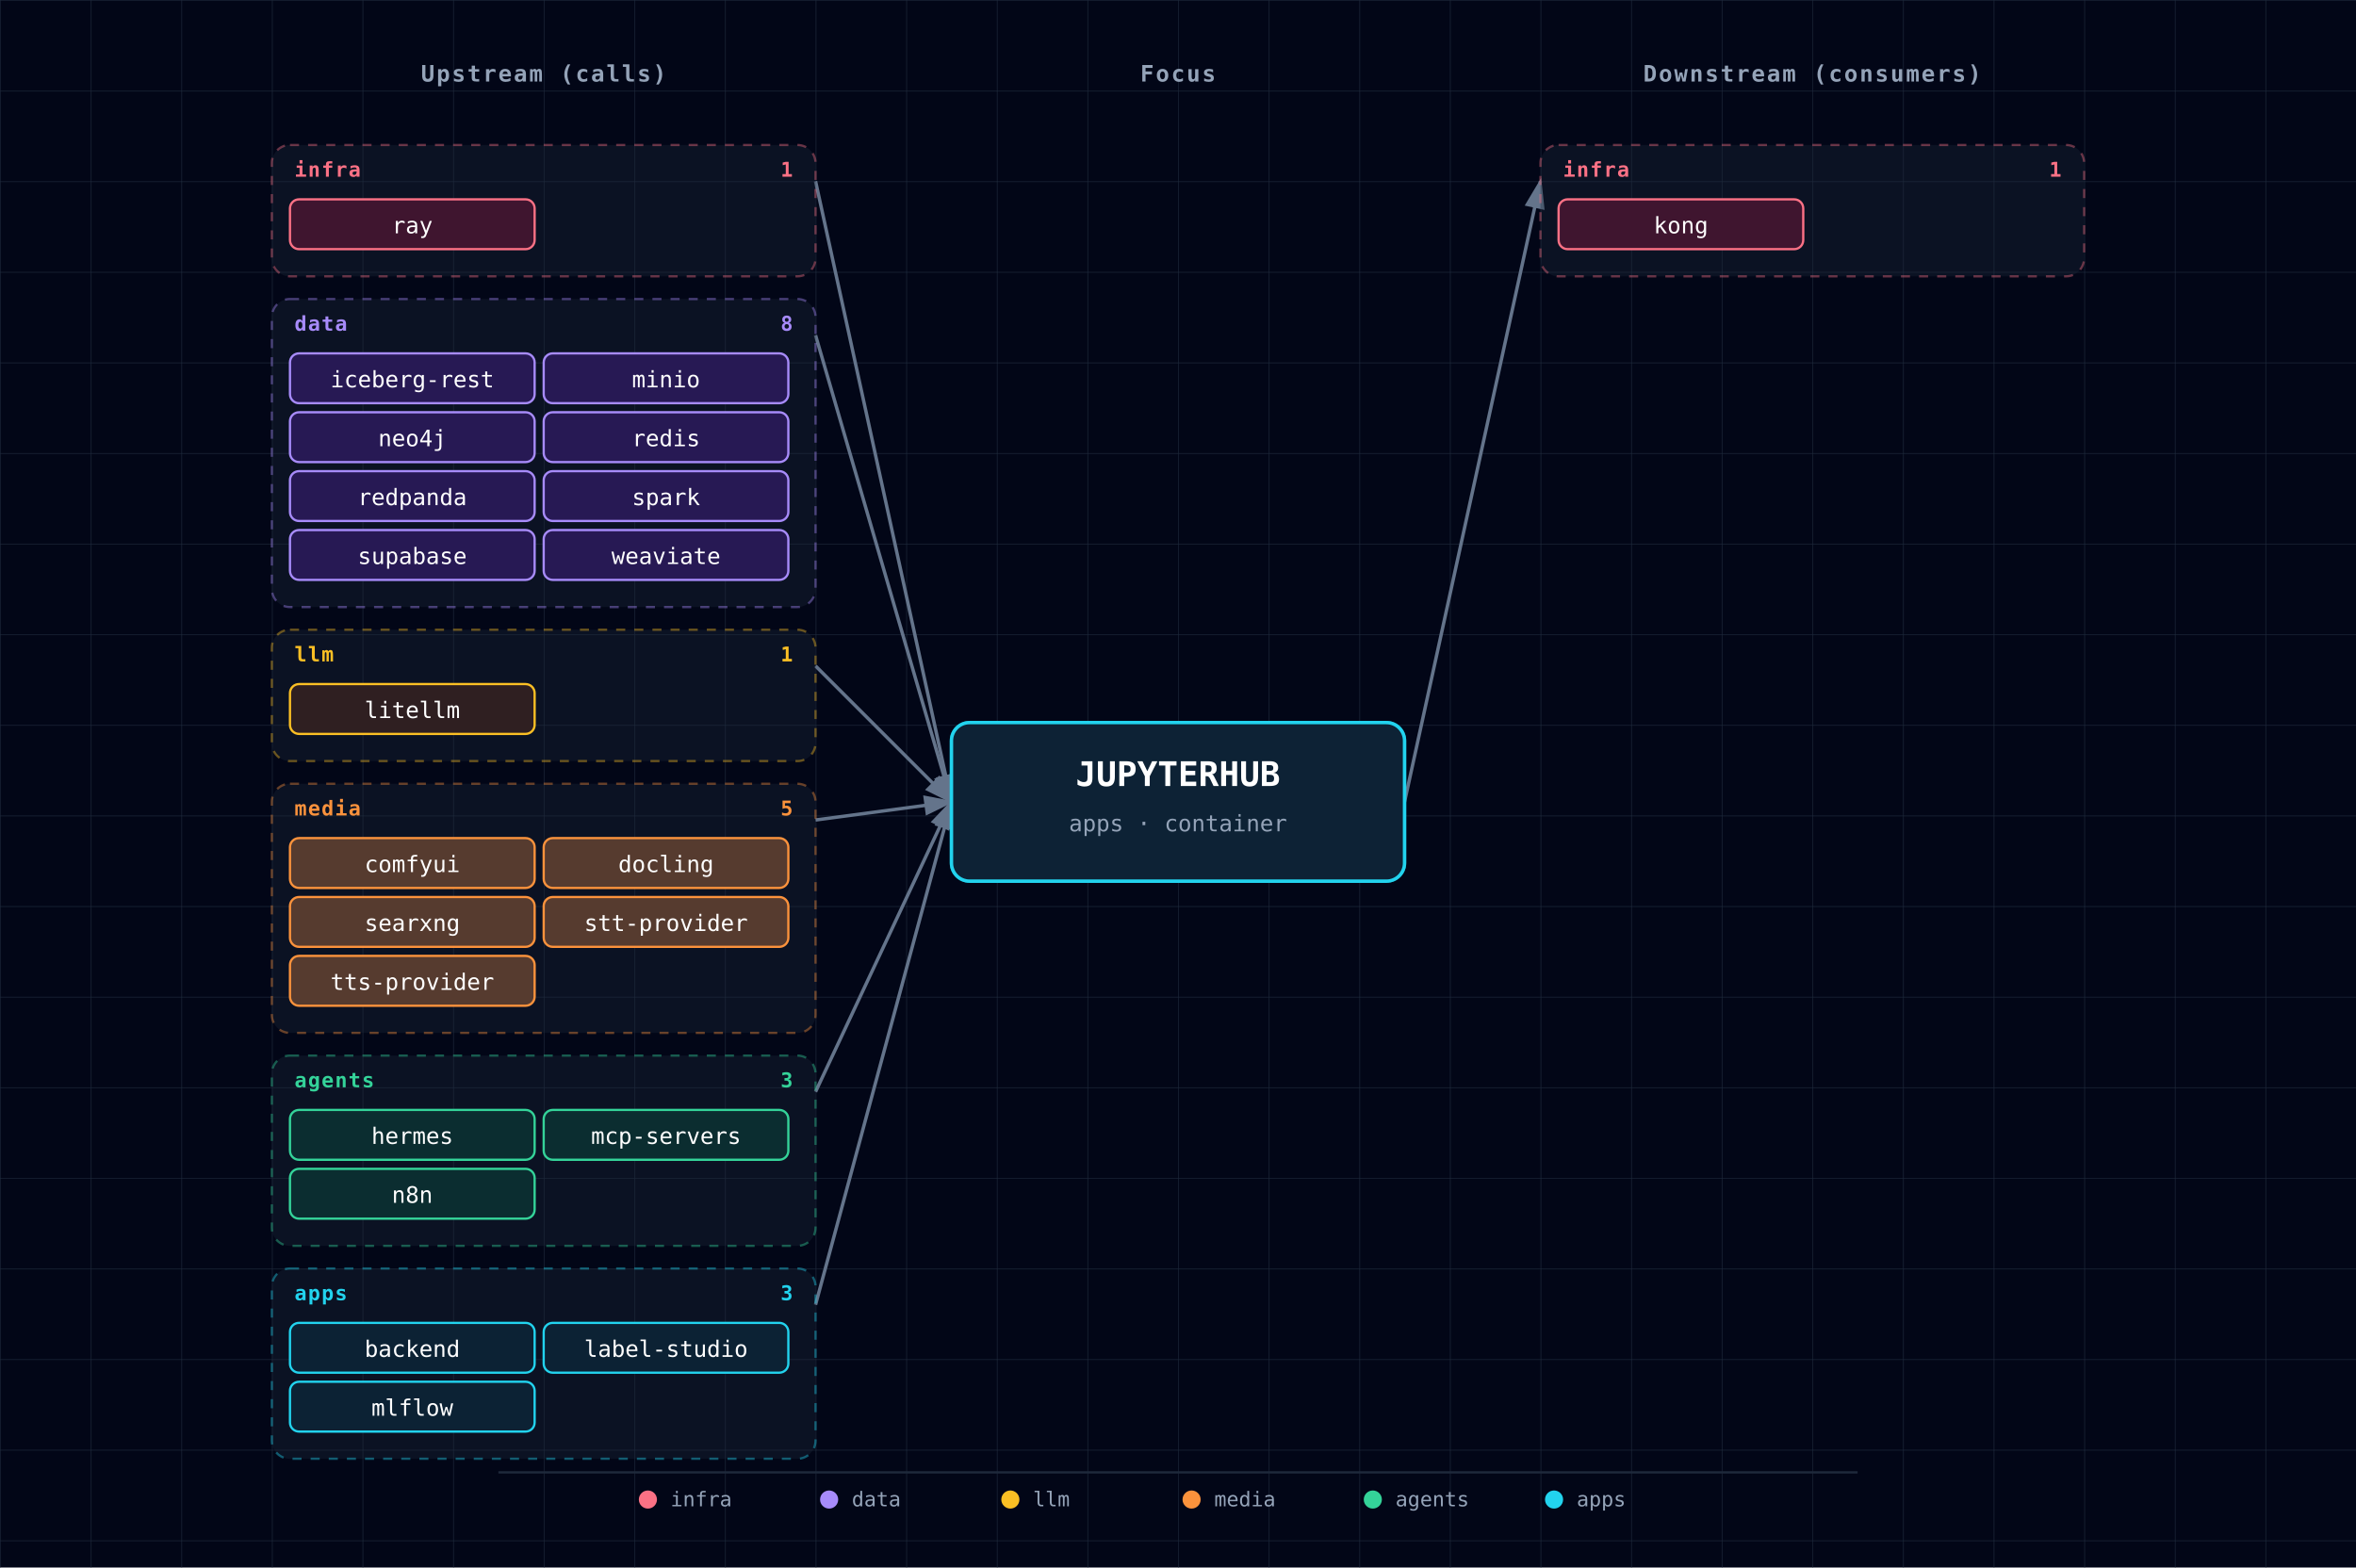
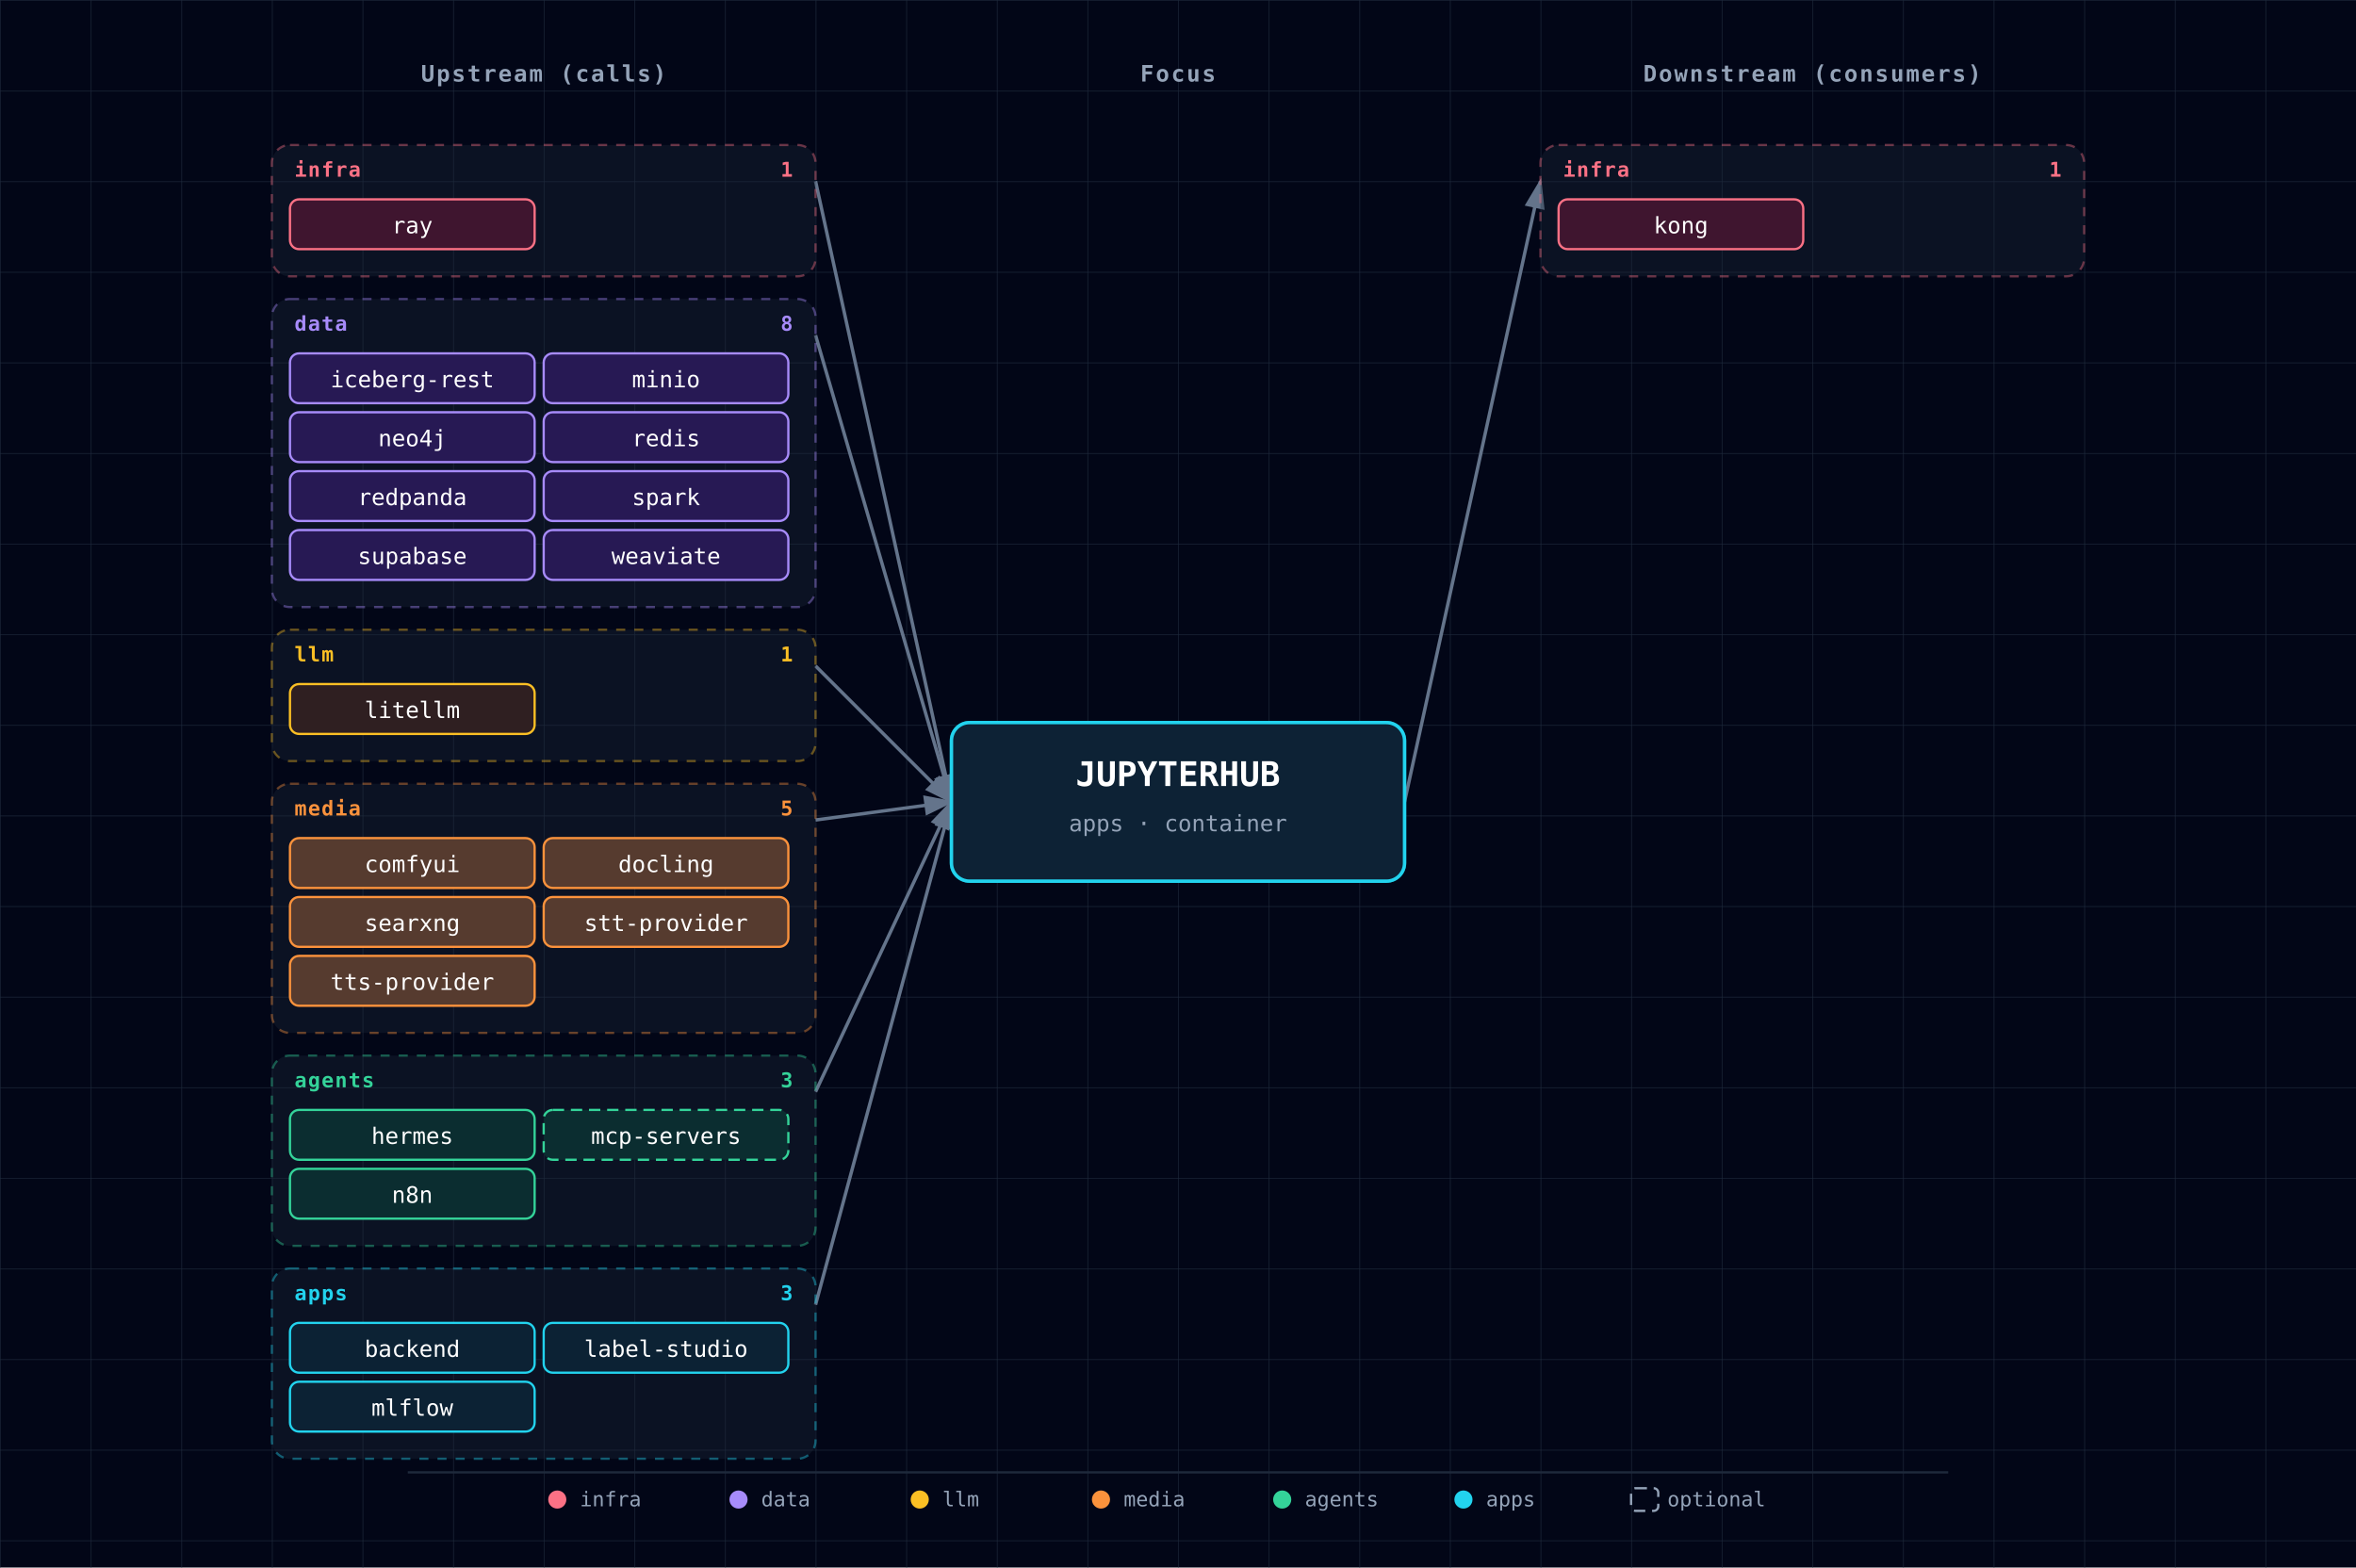
<svg xmlns="http://www.w3.org/2000/svg" viewBox="0 0 1040 692" font-family="'JetBrains Mono', 'Fira Code', Menlo, Consolas, monospace">
  <defs>
    <pattern id="grid" width="40" height="40" patternUnits="userSpaceOnUse">
      <path d="M 40 0 L 0 0 0 40" fill="none" stroke="#1e293b" stroke-width="0.5" />
    </pattern>
    <marker id="arrowhead" markerWidth="9" markerHeight="6" refX="8" refY="3" orient="auto">
      <polygon points="0 0, 9 3, 0 6" fill="#64748b" />
    </marker>
    <filter id="focus-glow" x="-50%" y="-50%" width="200%" height="200%">
      <feGaussianBlur in="SourceAlpha" stdDeviation="6" />
      <feFlood flood-color="#22d3ee" flood-opacity="0.6" />
      <feComposite in2="SourceAlpha" operator="in" />
      <feMerge>
        <feMergeNode />
        <feMergeNode in="SourceGraphic" />
      </feMerge>
    </filter>
  </defs>
  <rect width="1040" height="692" fill="#020617" />
  <rect width="1040" height="692" fill="url(#grid)" />
  <text x="240" y="36" fill="#94a3b8" font-size="10" font-weight="600" text-anchor="middle" letter-spacing="0.08em">Upstream (calls)</text>
  <text x="520" y="36" fill="#94a3b8" font-size="10" font-weight="600" text-anchor="middle" letter-spacing="0.08em">Focus</text>
  <text x="800" y="36" fill="#94a3b8" font-size="10" font-weight="600" text-anchor="middle" letter-spacing="0.08em">Downstream (consumers)</text>
  <line x1="360" y1="80" x2="420" y2="354" stroke="#64748b" stroke-width="1.5" marker-end="url(#arrowhead)" />
  <line x1="360" y1="148" x2="420" y2="354" stroke="#64748b" stroke-width="1.5" marker-end="url(#arrowhead)" />
  <line x1="360" y1="294" x2="420" y2="354" stroke="#64748b" stroke-width="1.5" marker-end="url(#arrowhead)" />
  <line x1="360" y1="362" x2="420" y2="354" stroke="#64748b" stroke-width="1.5" marker-end="url(#arrowhead)" />
  <line x1="360" y1="482" x2="420" y2="354" stroke="#64748b" stroke-width="1.5" marker-end="url(#arrowhead)" />
  <line x1="360" y1="576" x2="420" y2="354" stroke="#64748b" stroke-width="1.5" marker-end="url(#arrowhead)" />
  <line x1="620" y1="354" x2="680" y2="80" stroke="#64748b" stroke-width="1.5" marker-end="url(#arrowhead)" />
  <g>
    <g class="cluster">
      <rect x="120" y="64" width="240" height="58" rx="8" fill="rgba(30,41,59,0.35)" stroke="#fb7185" stroke-width="1" stroke-dasharray="4,4" stroke-opacity="0.4" />
      <text x="130" y="78" fill="#fb7185" font-size="9" font-weight="700" text-anchor="start" style="letter-spacing:0.06em;text-transform:uppercase;">infra</text>
      <text x="350" y="78" fill="#fb7185" font-size="9" font-weight="600" text-anchor="end">1</text>
    </g>
    <g>
      <rect x="128" y="88" width="108" height="22" rx="4" fill="#0f172a" />
      <rect x="128" y="88" width="108" height="22" rx="4" fill="rgba(136, 19, 55, 0.4)" stroke="#fb7185" stroke-width="1" />
      <text x="182" y="103" fill="white" font-size="10" text-anchor="middle">ray</text>
    </g>
    <g class="cluster">
      <rect x="120" y="132" width="240" height="136" rx="8" fill="rgba(30,41,59,0.35)" stroke="#a78bfa" stroke-width="1" stroke-dasharray="4,4" stroke-opacity="0.4" />
      <text x="130" y="146" fill="#a78bfa" font-size="9" font-weight="700" text-anchor="start" style="letter-spacing:0.06em;text-transform:uppercase;">data</text>
      <text x="350" y="146" fill="#a78bfa" font-size="9" font-weight="600" text-anchor="end">8</text>
    </g>
    <g>
      <rect x="128" y="156" width="108" height="22" rx="4" fill="#0f172a" />
      <rect x="128" y="156" width="108" height="22" rx="4" fill="rgba(76, 29, 149, 0.4)" stroke="#a78bfa" stroke-width="1" />
      <text x="182" y="171" fill="white" font-size="10" text-anchor="middle">iceberg-rest</text>
    </g>
    <g>
      <rect x="240" y="156" width="108" height="22" rx="4" fill="#0f172a" />
      <rect x="240" y="156" width="108" height="22" rx="4" fill="rgba(76, 29, 149, 0.4)" stroke="#a78bfa" stroke-width="1" />
      <text x="294" y="171" fill="white" font-size="10" text-anchor="middle">minio</text>
    </g>
    <g>
      <rect x="128" y="182" width="108" height="22" rx="4" fill="#0f172a" />
      <rect x="128" y="182" width="108" height="22" rx="4" fill="rgba(76, 29, 149, 0.4)" stroke="#a78bfa" stroke-width="1" />
      <text x="182" y="197" fill="white" font-size="10" text-anchor="middle">neo4j</text>
    </g>
    <g>
      <rect x="240" y="182" width="108" height="22" rx="4" fill="#0f172a" />
      <rect x="240" y="182" width="108" height="22" rx="4" fill="rgba(76, 29, 149, 0.4)" stroke="#a78bfa" stroke-width="1" />
      <text x="294" y="197" fill="white" font-size="10" text-anchor="middle">redis</text>
    </g>
    <g>
      <rect x="128" y="208" width="108" height="22" rx="4" fill="#0f172a" />
      <rect x="128" y="208" width="108" height="22" rx="4" fill="rgba(76, 29, 149, 0.4)" stroke="#a78bfa" stroke-width="1" />
      <text x="182" y="223" fill="white" font-size="10" text-anchor="middle">redpanda</text>
    </g>
    <g>
      <rect x="240" y="208" width="108" height="22" rx="4" fill="#0f172a" />
      <rect x="240" y="208" width="108" height="22" rx="4" fill="rgba(76, 29, 149, 0.4)" stroke="#a78bfa" stroke-width="1" />
      <text x="294" y="223" fill="white" font-size="10" text-anchor="middle">spark</text>
    </g>
    <g>
      <rect x="128" y="234" width="108" height="22" rx="4" fill="#0f172a" />
      <rect x="128" y="234" width="108" height="22" rx="4" fill="rgba(76, 29, 149, 0.4)" stroke="#a78bfa" stroke-width="1" />
      <text x="182" y="249" fill="white" font-size="10" text-anchor="middle">supabase</text>
    </g>
    <g>
      <rect x="240" y="234" width="108" height="22" rx="4" fill="#0f172a" />
      <rect x="240" y="234" width="108" height="22" rx="4" fill="rgba(76, 29, 149, 0.4)" stroke="#a78bfa" stroke-width="1" />
      <text x="294" y="249" fill="white" font-size="10" text-anchor="middle">weaviate</text>
    </g>
    <g class="cluster">
      <rect x="120" y="278" width="240" height="58" rx="8" fill="rgba(30,41,59,0.35)" stroke="#fbbf24" stroke-width="1" stroke-dasharray="4,4" stroke-opacity="0.4" />
      <text x="130" y="292" fill="#fbbf24" font-size="9" font-weight="700" text-anchor="start" style="letter-spacing:0.06em;text-transform:uppercase;">llm</text>
      <text x="350" y="292" fill="#fbbf24" font-size="9" font-weight="600" text-anchor="end">1</text>
    </g>
    <g>
      <rect x="128" y="302" width="108" height="22" rx="4" fill="#0f172a" />
      <rect x="128" y="302" width="108" height="22" rx="4" fill="rgba(120, 53, 15, 0.3)" stroke="#fbbf24" stroke-width="1" />
      <text x="182" y="317" fill="white" font-size="10" text-anchor="middle">litellm</text>
    </g>
    <g class="cluster">
      <rect x="120" y="346" width="240" height="110" rx="8" fill="rgba(30,41,59,0.35)" stroke="#fb923c" stroke-width="1" stroke-dasharray="4,4" stroke-opacity="0.4" />
      <text x="130" y="360" fill="#fb923c" font-size="9" font-weight="700" text-anchor="start" style="letter-spacing:0.06em;text-transform:uppercase;">media</text>
      <text x="350" y="360" fill="#fb923c" font-size="9" font-weight="600" text-anchor="end">5</text>
    </g>
    <g>
      <rect x="128" y="370" width="108" height="22" rx="4" fill="#0f172a" />
      <rect x="128" y="370" width="108" height="22" rx="4" fill="rgba(251, 146, 60, 0.3)" stroke="#fb923c" stroke-width="1" />
      <text x="182" y="385" fill="white" font-size="10" text-anchor="middle">comfyui</text>
    </g>
    <g>
      <rect x="240" y="370" width="108" height="22" rx="4" fill="#0f172a" />
      <rect x="240" y="370" width="108" height="22" rx="4" fill="rgba(251, 146, 60, 0.3)" stroke="#fb923c" stroke-width="1" />
      <text x="294" y="385" fill="white" font-size="10" text-anchor="middle">docling</text>
    </g>
    <g>
      <rect x="128" y="396" width="108" height="22" rx="4" fill="#0f172a" />
      <rect x="128" y="396" width="108" height="22" rx="4" fill="rgba(251, 146, 60, 0.3)" stroke="#fb923c" stroke-width="1" />
      <text x="182" y="411" fill="white" font-size="10" text-anchor="middle">searxng</text>
    </g>
    <g>
      <rect x="240" y="396" width="108" height="22" rx="4" fill="#0f172a" />
      <rect x="240" y="396" width="108" height="22" rx="4" fill="rgba(251, 146, 60, 0.3)" stroke="#fb923c" stroke-width="1" />
      <text x="294" y="411" fill="white" font-size="10" text-anchor="middle">stt-provider</text>
    </g>
    <g>
      <rect x="128" y="422" width="108" height="22" rx="4" fill="#0f172a" />
      <rect x="128" y="422" width="108" height="22" rx="4" fill="rgba(251, 146, 60, 0.3)" stroke="#fb923c" stroke-width="1" />
      <text x="182" y="437" fill="white" font-size="10" text-anchor="middle">tts-provider</text>
    </g>
    <g class="cluster">
      <rect x="120" y="466" width="240" height="84" rx="8" fill="rgba(30,41,59,0.35)" stroke="#34d399" stroke-width="1" stroke-dasharray="4,4" stroke-opacity="0.4" />
      <text x="130" y="480" fill="#34d399" font-size="9" font-weight="700" text-anchor="start" style="letter-spacing:0.06em;text-transform:uppercase;">agents</text>
      <text x="350" y="480" fill="#34d399" font-size="9" font-weight="600" text-anchor="end">3</text>
    </g>
    <g>
      <rect x="128" y="490" width="108" height="22" rx="4" fill="#0f172a" />
      <rect x="128" y="490" width="108" height="22" rx="4" fill="rgba(6, 78, 59, 0.4)" stroke="#34d399" stroke-width="1" />
      <text x="182" y="505" fill="white" font-size="10" text-anchor="middle">hermes</text>
    </g>
    <g>
      <rect x="240" y="490" width="108" height="22" rx="4" fill="#0f172a" />
-       <rect x="240" y="490" width="108" height="22" rx="4" fill="rgba(6, 78, 59, 0.4)" stroke="#34d399" stroke-width="1" />
+       <rect x="240" y="490" width="108" height="22" rx="4" fill="rgba(6, 78, 59, 0.4)" stroke="#34d399" stroke-width="1" stroke-dasharray="5,3" />
      <text x="294" y="505" fill="white" font-size="10" text-anchor="middle">mcp-servers</text>
    </g>
    <g>
      <rect x="128" y="516" width="108" height="22" rx="4" fill="#0f172a" />
      <rect x="128" y="516" width="108" height="22" rx="4" fill="rgba(6, 78, 59, 0.4)" stroke="#34d399" stroke-width="1" />
      <text x="182" y="531" fill="white" font-size="10" text-anchor="middle">n8n</text>
    </g>
    <g class="cluster">
      <rect x="120" y="560" width="240" height="84" rx="8" fill="rgba(30,41,59,0.35)" stroke="#22d3ee" stroke-width="1" stroke-dasharray="4,4" stroke-opacity="0.4" />
      <text x="130" y="574" fill="#22d3ee" font-size="9" font-weight="700" text-anchor="start" style="letter-spacing:0.06em;text-transform:uppercase;">apps</text>
      <text x="350" y="574" fill="#22d3ee" font-size="9" font-weight="600" text-anchor="end">3</text>
    </g>
    <g>
      <rect x="128" y="584" width="108" height="22" rx="4" fill="#0f172a" />
      <rect x="128" y="584" width="108" height="22" rx="4" fill="rgba(8, 51, 68, 0.4)" stroke="#22d3ee" stroke-width="1" />
      <text x="182" y="599" fill="white" font-size="10" text-anchor="middle">backend</text>
    </g>
    <g>
      <rect x="240" y="584" width="108" height="22" rx="4" fill="#0f172a" />
      <rect x="240" y="584" width="108" height="22" rx="4" fill="rgba(8, 51, 68, 0.4)" stroke="#22d3ee" stroke-width="1" />
      <text x="294" y="599" fill="white" font-size="10" text-anchor="middle">label-studio</text>
    </g>
    <g>
      <rect x="128" y="610" width="108" height="22" rx="4" fill="#0f172a" />
      <rect x="128" y="610" width="108" height="22" rx="4" fill="rgba(8, 51, 68, 0.4)" stroke="#22d3ee" stroke-width="1" />
      <text x="182" y="625" fill="white" font-size="10" text-anchor="middle">mlflow</text>
    </g>
  </g>
  <g>
    <g class="cluster">
      <rect x="680" y="64" width="240" height="58" rx="8" fill="rgba(30,41,59,0.35)" stroke="#fb7185" stroke-width="1" stroke-dasharray="4,4" stroke-opacity="0.4" />
      <text x="690" y="78" fill="#fb7185" font-size="9" font-weight="700" text-anchor="start" style="letter-spacing:0.06em;text-transform:uppercase;">infra</text>
      <text x="910" y="78" fill="#fb7185" font-size="9" font-weight="600" text-anchor="end">1</text>
    </g>
    <g>
      <rect x="688" y="88" width="108" height="22" rx="4" fill="#0f172a" />
      <rect x="688" y="88" width="108" height="22" rx="4" fill="rgba(136, 19, 55, 0.4)" stroke="#fb7185" stroke-width="1" />
      <text x="742" y="103" fill="white" font-size="10" text-anchor="middle">kong</text>
    </g>
  </g>
  <g class="focus" filter="url(#focus-glow)">
    <rect x="420" y="319" width="200" height="70" rx="8" fill="#0f172a" />
    <rect x="420" y="319" width="200" height="70" rx="8" fill="rgba(8, 51, 68, 0.4)" stroke="#22d3ee" stroke-width="1.5" />
    <text x="520" y="347" fill="white" font-size="15" font-weight="700" text-anchor="middle">JUPYTERHUB</text>
    <text x="520" y="367" fill="#94a3b8" font-size="10" text-anchor="middle">apps · container</text>
  </g>
  <g class="legend">
-     <line x1="220" y1="650" x2="820" y2="650" stroke="#1e293b" stroke-width="1" />
-     <circle cx="286" cy="662" r="4" fill="#fb7185" />
-     <text x="296" y="665" fill="#94a3b8" font-size="9" font-weight="400" text-anchor="start">infra</text>
-     <circle cx="366" cy="662" r="4" fill="#a78bfa" />
-     <text x="376" y="665" fill="#94a3b8" font-size="9" font-weight="400" text-anchor="start">data</text>
-     <circle cx="446" cy="662" r="4" fill="#fbbf24" />
-     <text x="456" y="665" fill="#94a3b8" font-size="9" font-weight="400" text-anchor="start">llm</text>
-     <circle cx="526" cy="662" r="4" fill="#fb923c" />
-     <text x="536" y="665" fill="#94a3b8" font-size="9" font-weight="400" text-anchor="start">media</text>
-     <circle cx="606" cy="662" r="4" fill="#34d399" />
-     <text x="616" y="665" fill="#94a3b8" font-size="9" font-weight="400" text-anchor="start">agents</text>
-     <circle cx="686" cy="662" r="4" fill="#22d3ee" />
-     <text x="696" y="665" fill="#94a3b8" font-size="9" font-weight="400" text-anchor="start">apps</text>
+     <line x1="180" y1="650" x2="860" y2="650" stroke="#1e293b" stroke-width="1" />
+     <circle cx="246" cy="662" r="4" fill="#fb7185" />
+     <text x="256" y="665" fill="#94a3b8" font-size="9" font-weight="400" text-anchor="start">infra</text>
+     <circle cx="326" cy="662" r="4" fill="#a78bfa" />
+     <text x="336" y="665" fill="#94a3b8" font-size="9" font-weight="400" text-anchor="start">data</text>
+     <circle cx="406" cy="662" r="4" fill="#fbbf24" />
+     <text x="416" y="665" fill="#94a3b8" font-size="9" font-weight="400" text-anchor="start">llm</text>
+     <circle cx="486" cy="662" r="4" fill="#fb923c" />
+     <text x="496" y="665" fill="#94a3b8" font-size="9" font-weight="400" text-anchor="start">media</text>
+     <circle cx="566" cy="662" r="4" fill="#34d399" />
+     <text x="576" y="665" fill="#94a3b8" font-size="9" font-weight="400" text-anchor="start">agents</text>
+     <circle cx="646" cy="662" r="4" fill="#22d3ee" />
+     <text x="656" y="665" fill="#94a3b8" font-size="9" font-weight="400" text-anchor="start">apps</text>
+     <rect x="720" y="657" width="12" height="10" rx="2" fill="none" stroke="#94a3b8" stroke-width="1" stroke-dasharray="5,3" />
+     <text x="736" y="665" fill="#94a3b8" font-size="9" font-weight="400" text-anchor="start">optional</text>
  </g>
</svg>
